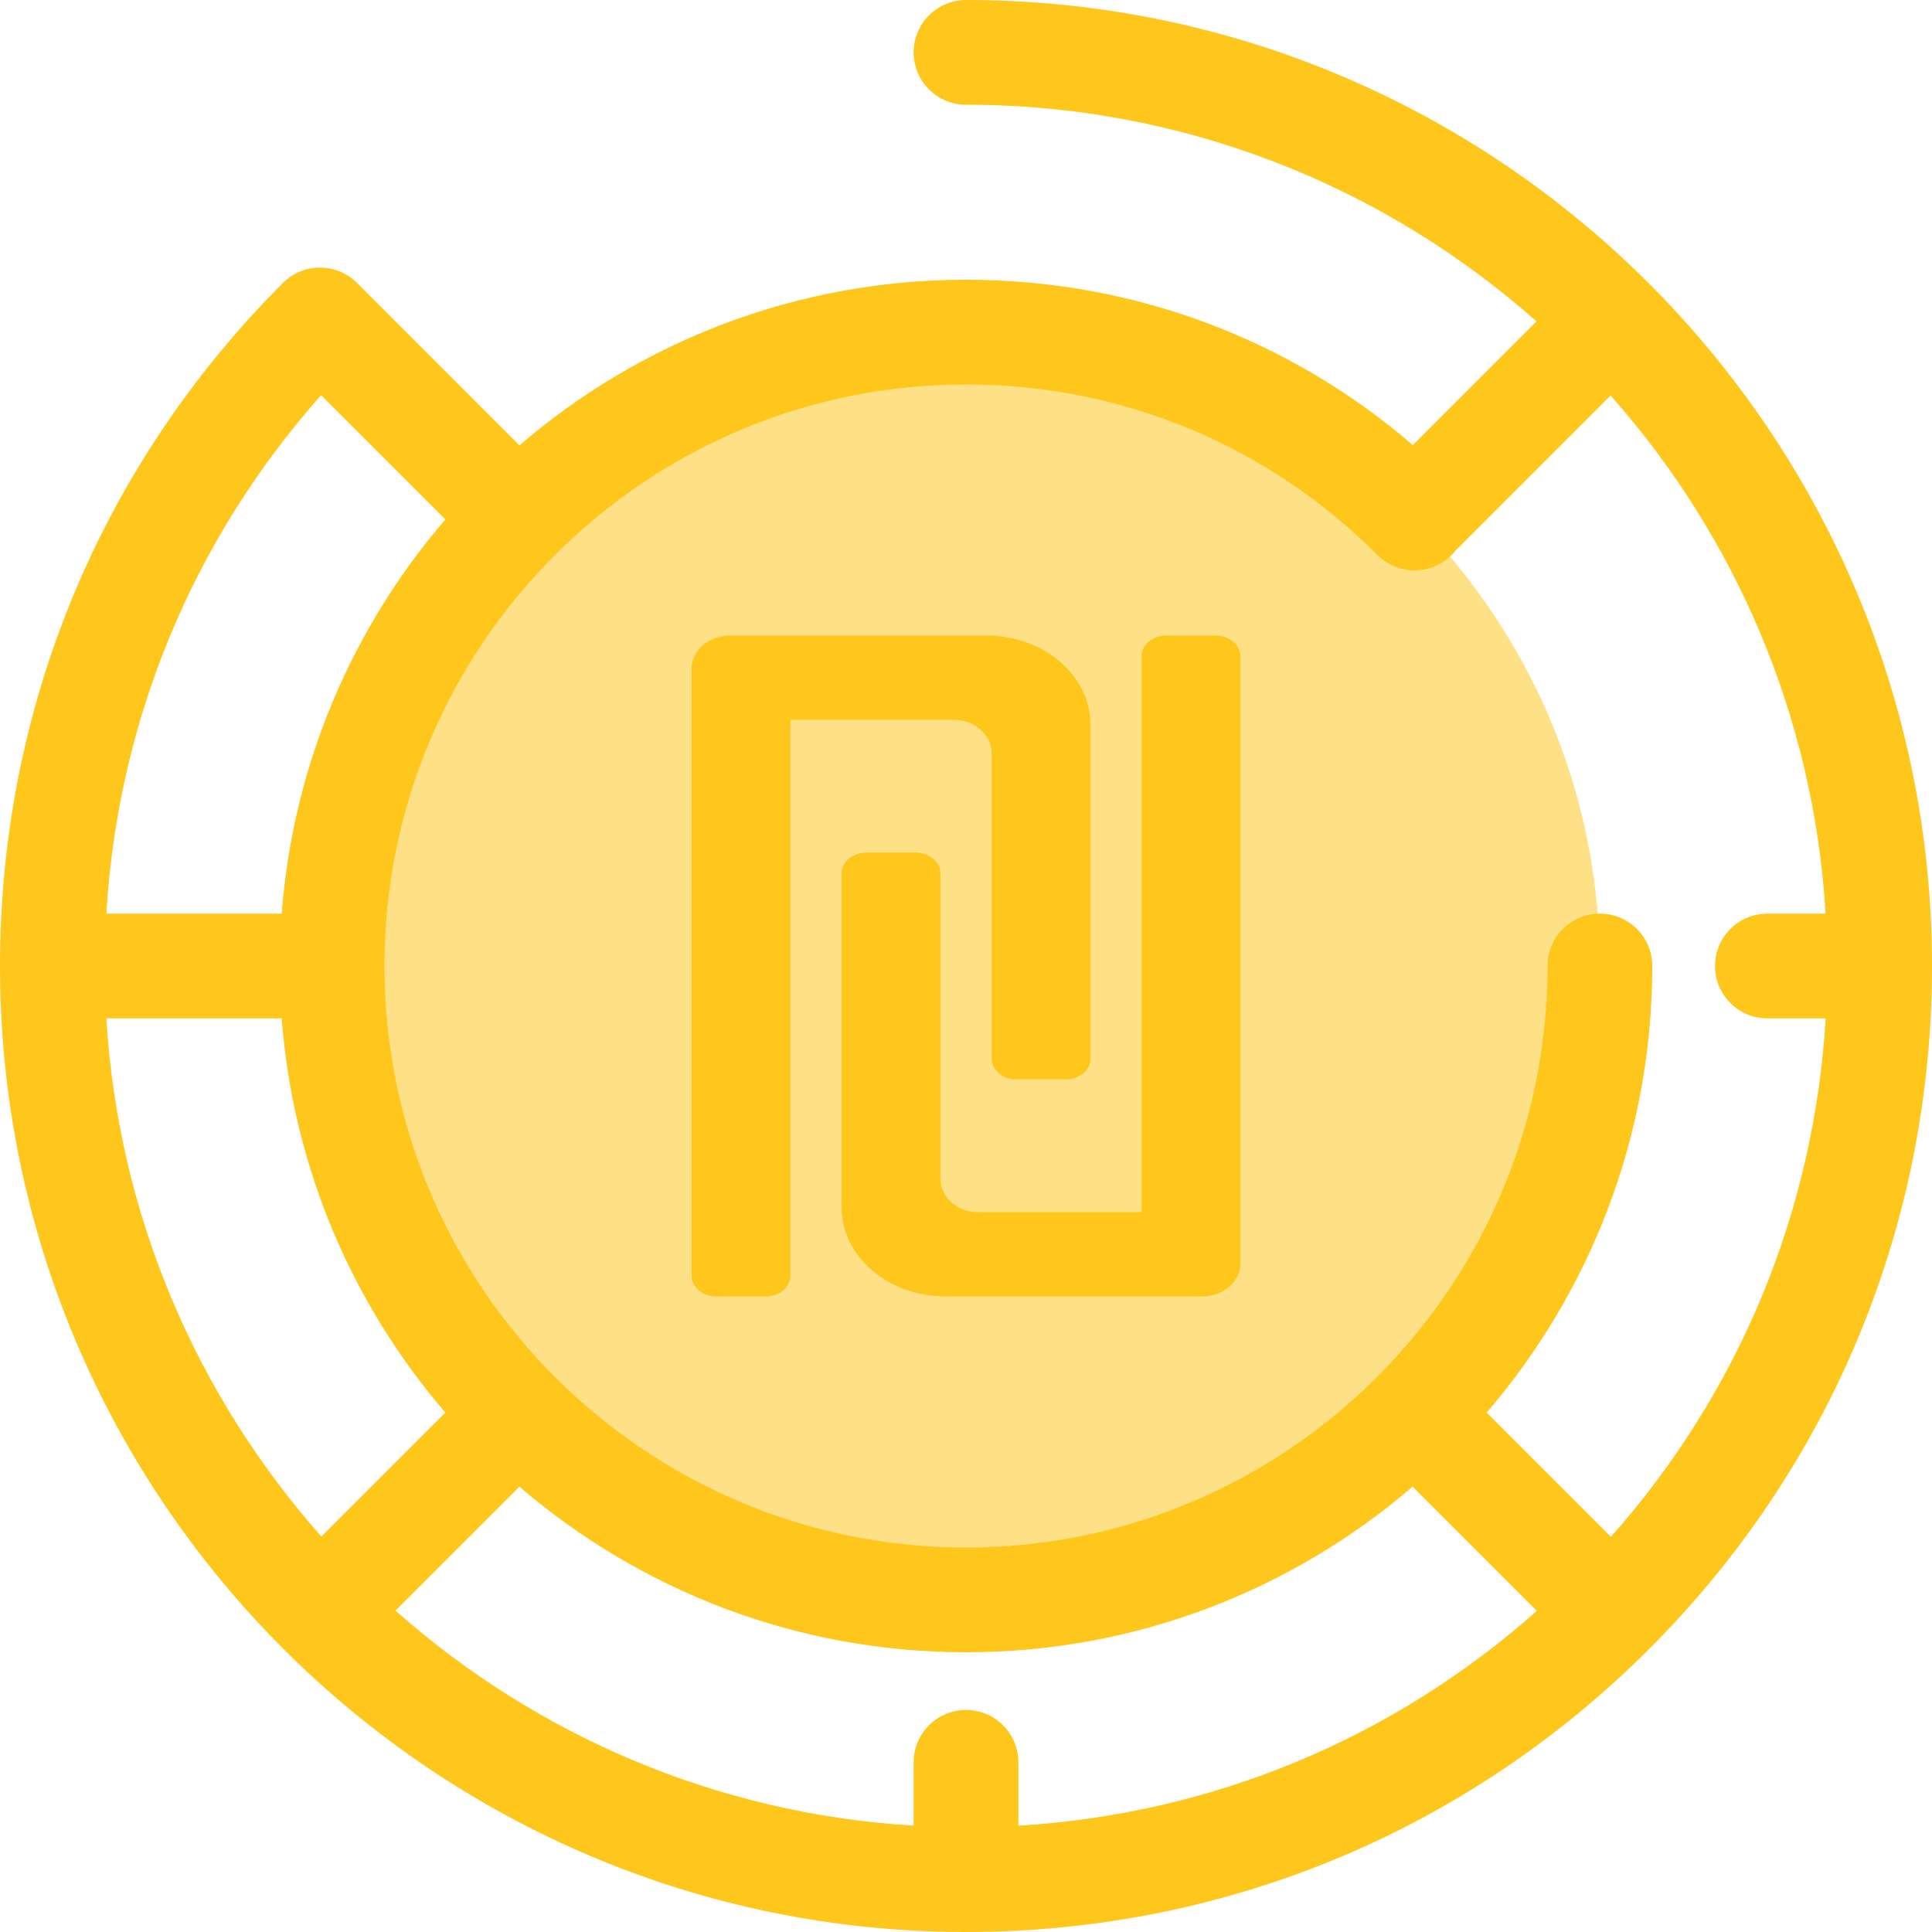
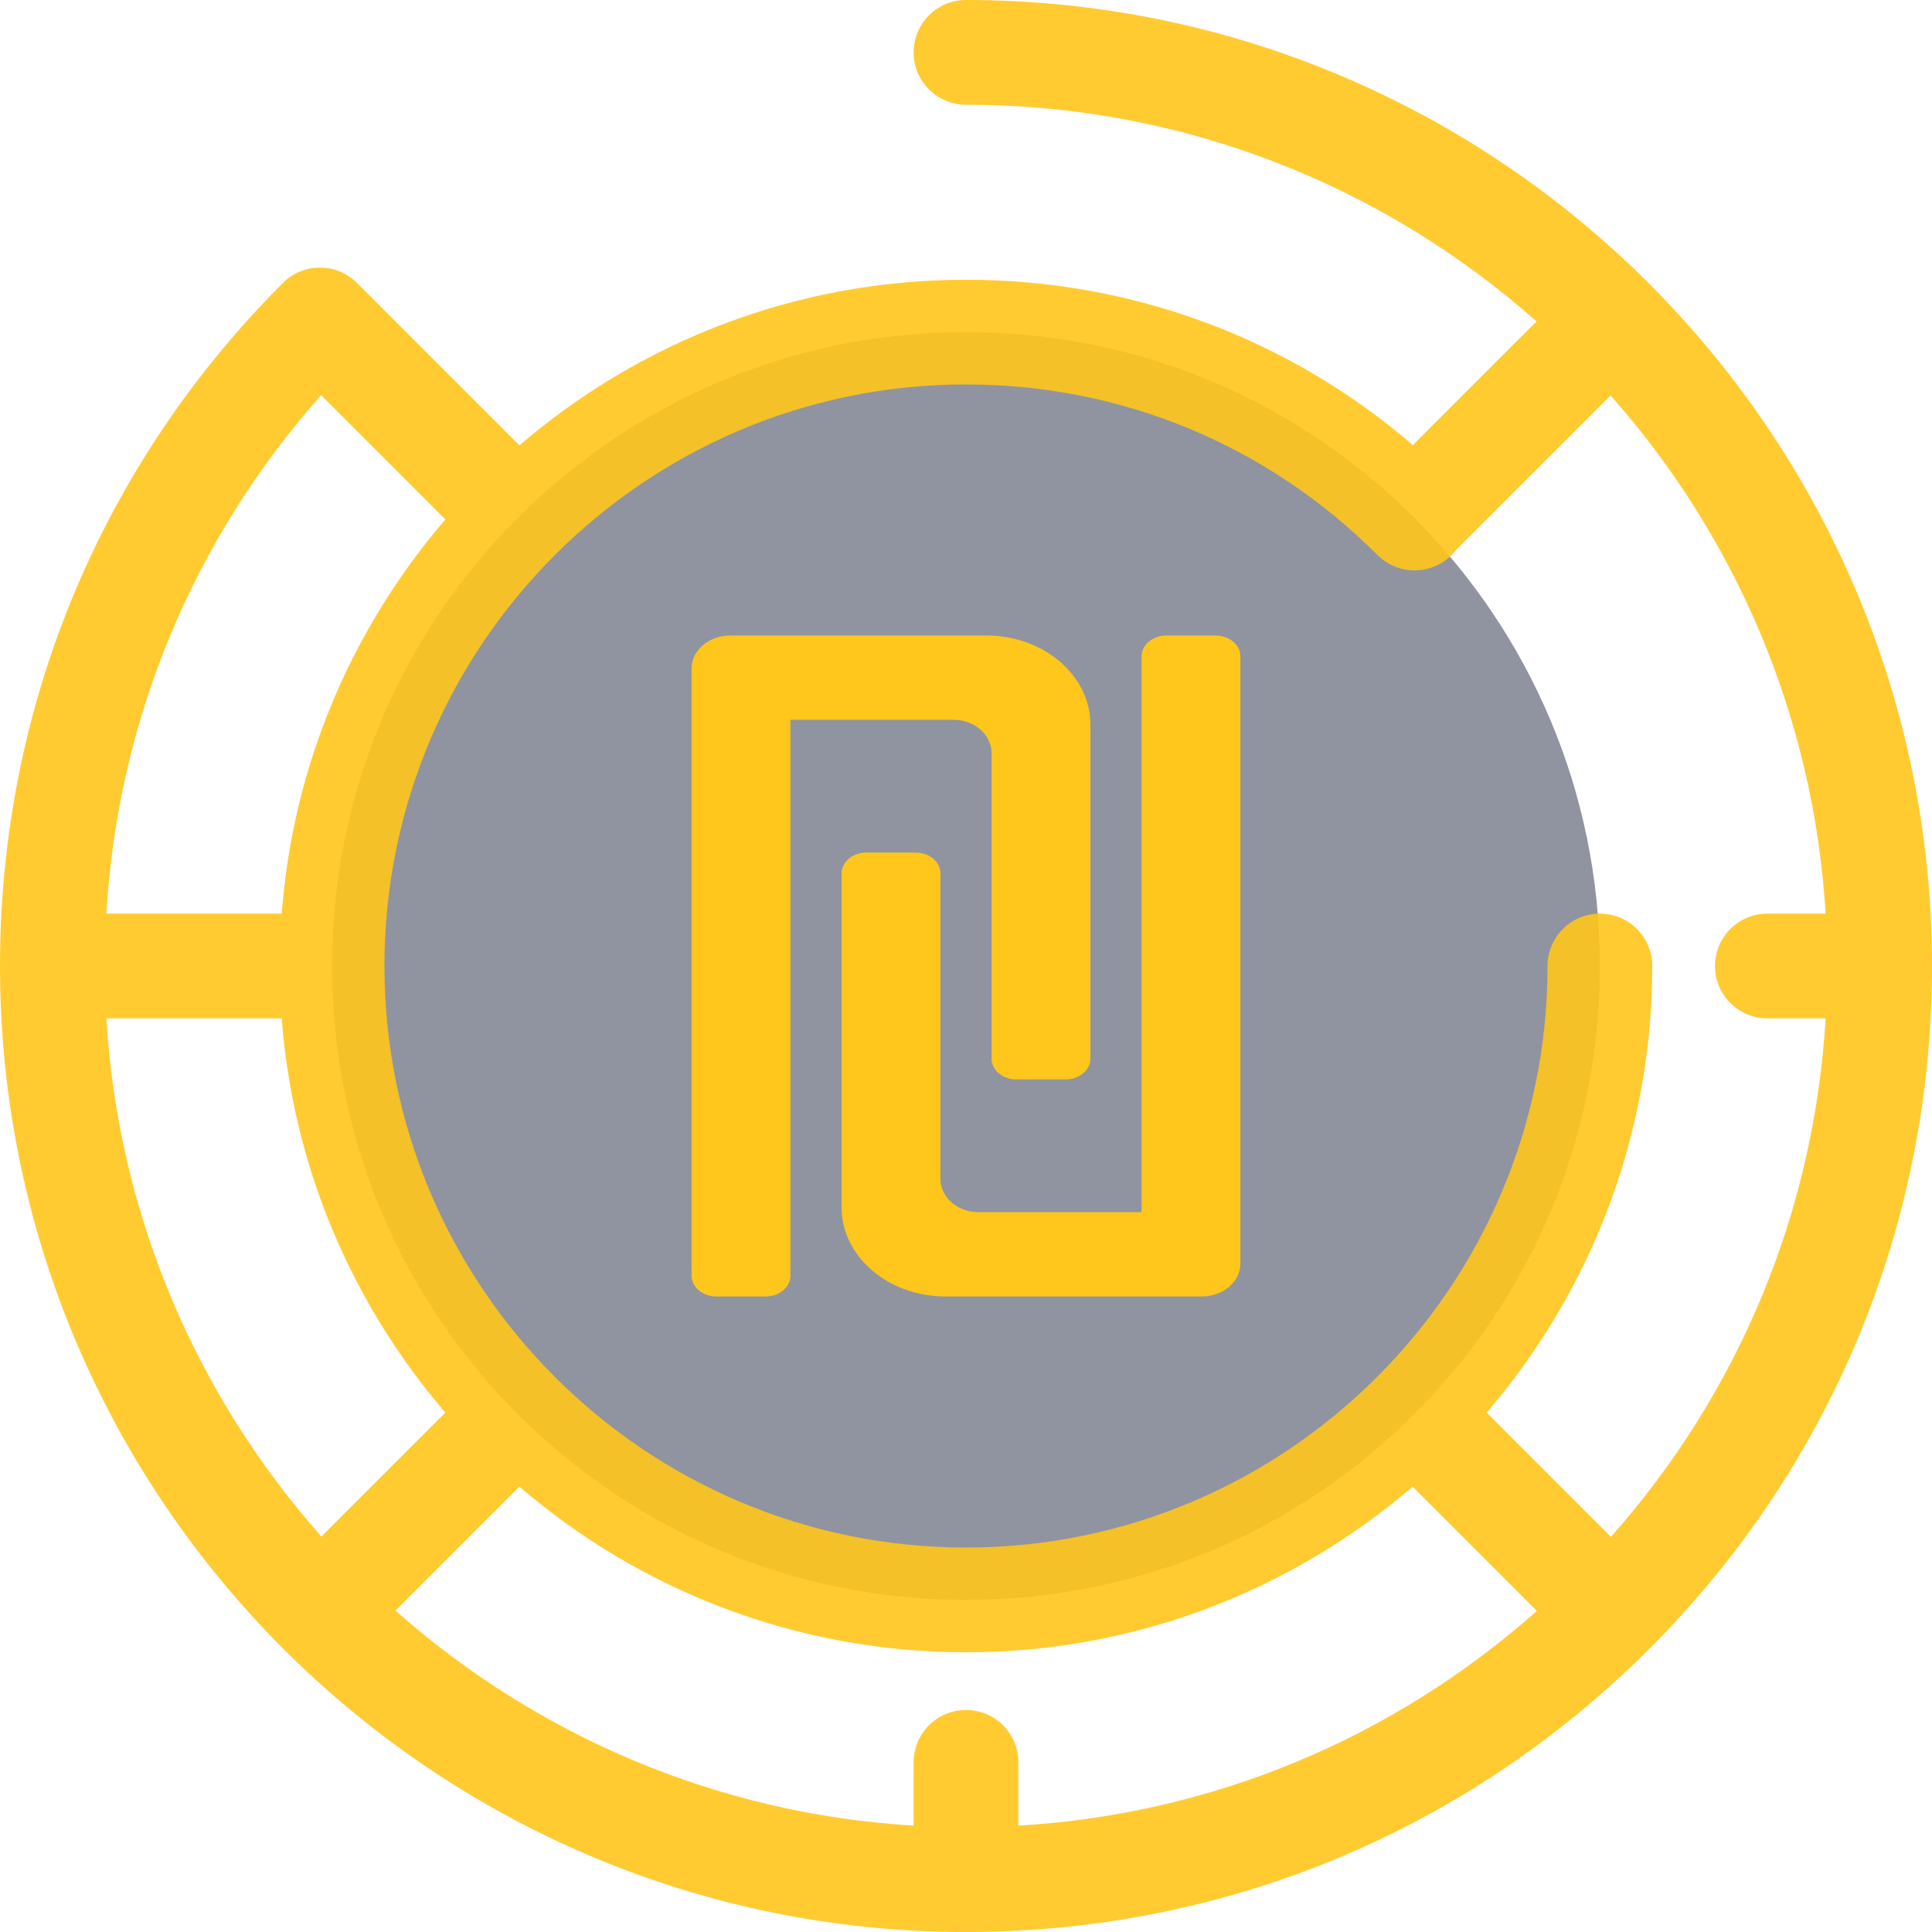
<svg xmlns="http://www.w3.org/2000/svg" height="800px" width="800px" version="1.1" id="Layer_1" viewBox="0 0 511.999 511.999" xml:space="preserve">
-   <circle style="fill:#FEE187;" cx="255.997" cy="255.997" r="167.991" />
+   <circle style="fill:rgba(33, 43, 67, 0.5) ;" cx="255.997" cy="255.997" r="167.991" />
  <g>
-     <path style="fill:#FFC61B;" d="M255.999,0c-7.663,0-13.877,6.213-13.877,13.877s6.214,13.877,13.877,13.877   c57.945,0,110.905,21.716,151.199,57.422l-32.782,32.781c-32.95-28.356-74.49-43.824-118.416-43.824   c-45.157,0-86.517,16.549-118.35,43.892L95.044,75.42c-0.074-0.074-0.155-0.136-0.23-0.208c-0.072-0.075-0.135-0.157-0.208-0.23   c-5.42-5.419-14.204-5.419-19.626,0C26.628,123.334,0,187.622,0,255.999c0,141.159,114.842,255.999,255.999,255.999   c68.38,0,132.668-26.628,181.02-74.981s74.98-112.64,74.98-181.018C512,114.842,397.158,0,255.999,0z M365.043,147.093   c5.415,5.423,14.2,5.427,19.624,0.011c0.402-0.402,0.766-0.828,1.109-1.264c0.029-0.029,0.061-0.053,0.09-0.082l40.958-40.957   c32.834,37.053,53.823,84.82,56.987,137.322h-15.439c-7.663,0-13.877,6.213-13.877,13.877s6.214,13.877,13.877,13.877h15.445   c-3.047,51.144-22.905,99.081-56.914,137.401l-32.929-32.929c27.344-31.833,43.892-73.192,43.892-118.35   c0-7.664-6.214-13.877-13.877-13.877s-13.877,6.213-13.877,13.877c0,84.978-69.135,154.114-154.114,154.114   s-154.114-69.135-154.114-154.114s69.135-154.114,154.114-154.114C297.201,101.887,335.926,117.942,365.043,147.093z    M255.999,453.157c-7.663,0-13.877,6.213-13.877,13.877v16.777c-52.502-3.165-100.27-24.154-137.322-56.987l32.85-32.849   c31.833,27.344,73.192,43.892,118.35,43.892s86.517-16.549,118.35-43.892l32.929,32.929   c-38.319,34.009-86.257,53.866-137.402,56.914v-16.782C269.876,459.37,263.663,453.157,255.999,453.157z M28.188,269.876h46.47   c3.011,39.73,18.85,75.932,43.367,104.473l-32.85,32.85C52.341,370.146,31.353,322.38,28.188,269.876z M85.096,104.722   l32.929,32.929c-24.516,28.542-40.355,64.743-43.367,104.473H28.182C31.229,190.98,51.087,143.042,85.096,104.722z" />
+     <path style="fill:rgba(255, 198, 27, 0.9);" d="M255.999,0c-7.663,0-13.877,6.213-13.877,13.877s6.214,13.877,13.877,13.877   c57.945,0,110.905,21.716,151.199,57.422l-32.782,32.781c-32.95-28.356-74.49-43.824-118.416-43.824   c-45.157,0-86.517,16.549-118.35,43.892L95.044,75.42c-0.074-0.074-0.155-0.136-0.23-0.208c-0.072-0.075-0.135-0.157-0.208-0.23   c-5.42-5.419-14.204-5.419-19.626,0C26.628,123.334,0,187.622,0,255.999c0,141.159,114.842,255.999,255.999,255.999   c68.38,0,132.668-26.628,181.02-74.981s74.98-112.64,74.98-181.018C512,114.842,397.158,0,255.999,0z M365.043,147.093   c5.415,5.423,14.2,5.427,19.624,0.011c0.402-0.402,0.766-0.828,1.109-1.264c0.029-0.029,0.061-0.053,0.09-0.082l40.958-40.957   c32.834,37.053,53.823,84.82,56.987,137.322h-15.439c-7.663,0-13.877,6.213-13.877,13.877s6.214,13.877,13.877,13.877h15.445   c-3.047,51.144-22.905,99.081-56.914,137.401l-32.929-32.929c27.344-31.833,43.892-73.192,43.892-118.35   c0-7.664-6.214-13.877-13.877-13.877s-13.877,6.213-13.877,13.877c0,84.978-69.135,154.114-154.114,154.114   s-154.114-69.135-154.114-154.114s69.135-154.114,154.114-154.114C297.201,101.887,335.926,117.942,365.043,147.093z    M255.999,453.157c-7.663,0-13.877,6.213-13.877,13.877v16.777c-52.502-3.165-100.27-24.154-137.322-56.987l32.85-32.849   c31.833,27.344,73.192,43.892,118.35,43.892s86.517-16.549,118.35-43.892l32.929,32.929   c-38.319,34.009-86.257,53.866-137.402,56.914v-16.782C269.876,459.37,263.663,453.157,255.999,453.157z M28.188,269.876h46.47   c3.011,39.73,18.85,75.932,43.367,104.473l-32.85,32.85C52.341,370.146,31.353,322.38,28.188,269.876z M85.096,104.722   l32.929,32.929c-24.516,28.542-40.355,64.743-43.367,104.473H28.182C31.229,190.98,51.087,143.042,85.096,104.722z" />
    <path style="fill:#FFC61B;" d="M250.558,343.582c-15.182,0-27.534-10.602-27.534-23.635V231.46c0-3.043,2.94-5.519,6.555-5.519   h13.088c3.615,0,6.555,2.476,6.555,5.519v80.955c0,4.865,4.511,8.824,10.056,8.824h43.247V173.938c0-3.043,2.94-5.519,6.554-5.519   h13.09c3.615,0,6.555,2.476,6.555,5.519V334.87c0,4.804-4.599,8.712-10.253,8.712H250.558z" />
    <path style="fill:#FFC61B;" d="M189.83,343.582c-3.615,0-6.555-2.476-6.555-5.519V177.13c0-4.804,4.599-8.712,10.253-8.712h67.914   c15.182,0,27.534,10.602,27.534,23.635v88.487c0,3.042-2.94,5.517-6.555,5.517h-13.088c-3.615,0-6.557-2.476-6.557-5.517v-80.955   c0-4.865-4.511-8.824-10.055-8.824h-43.247v147.301c0,3.043-2.94,5.519-6.554,5.519h-13.09V343.582z" />
  </g>
</svg>
